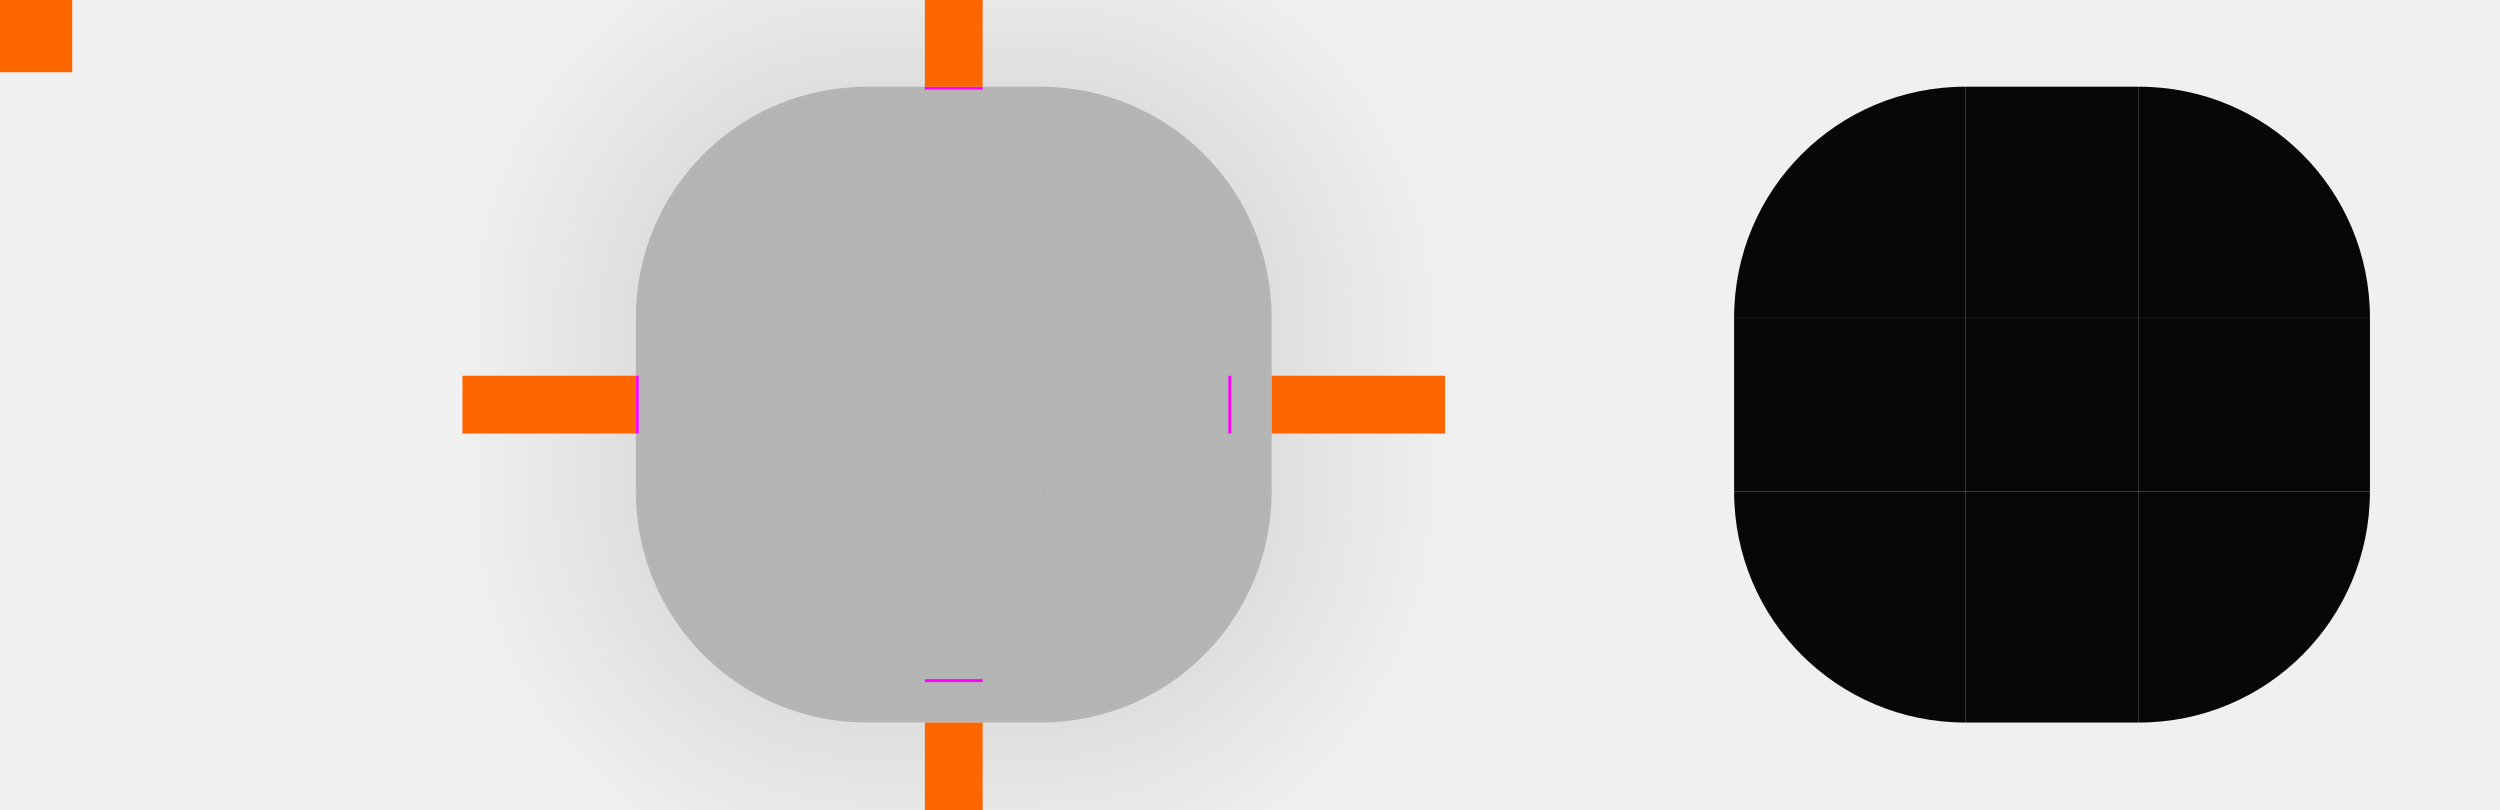
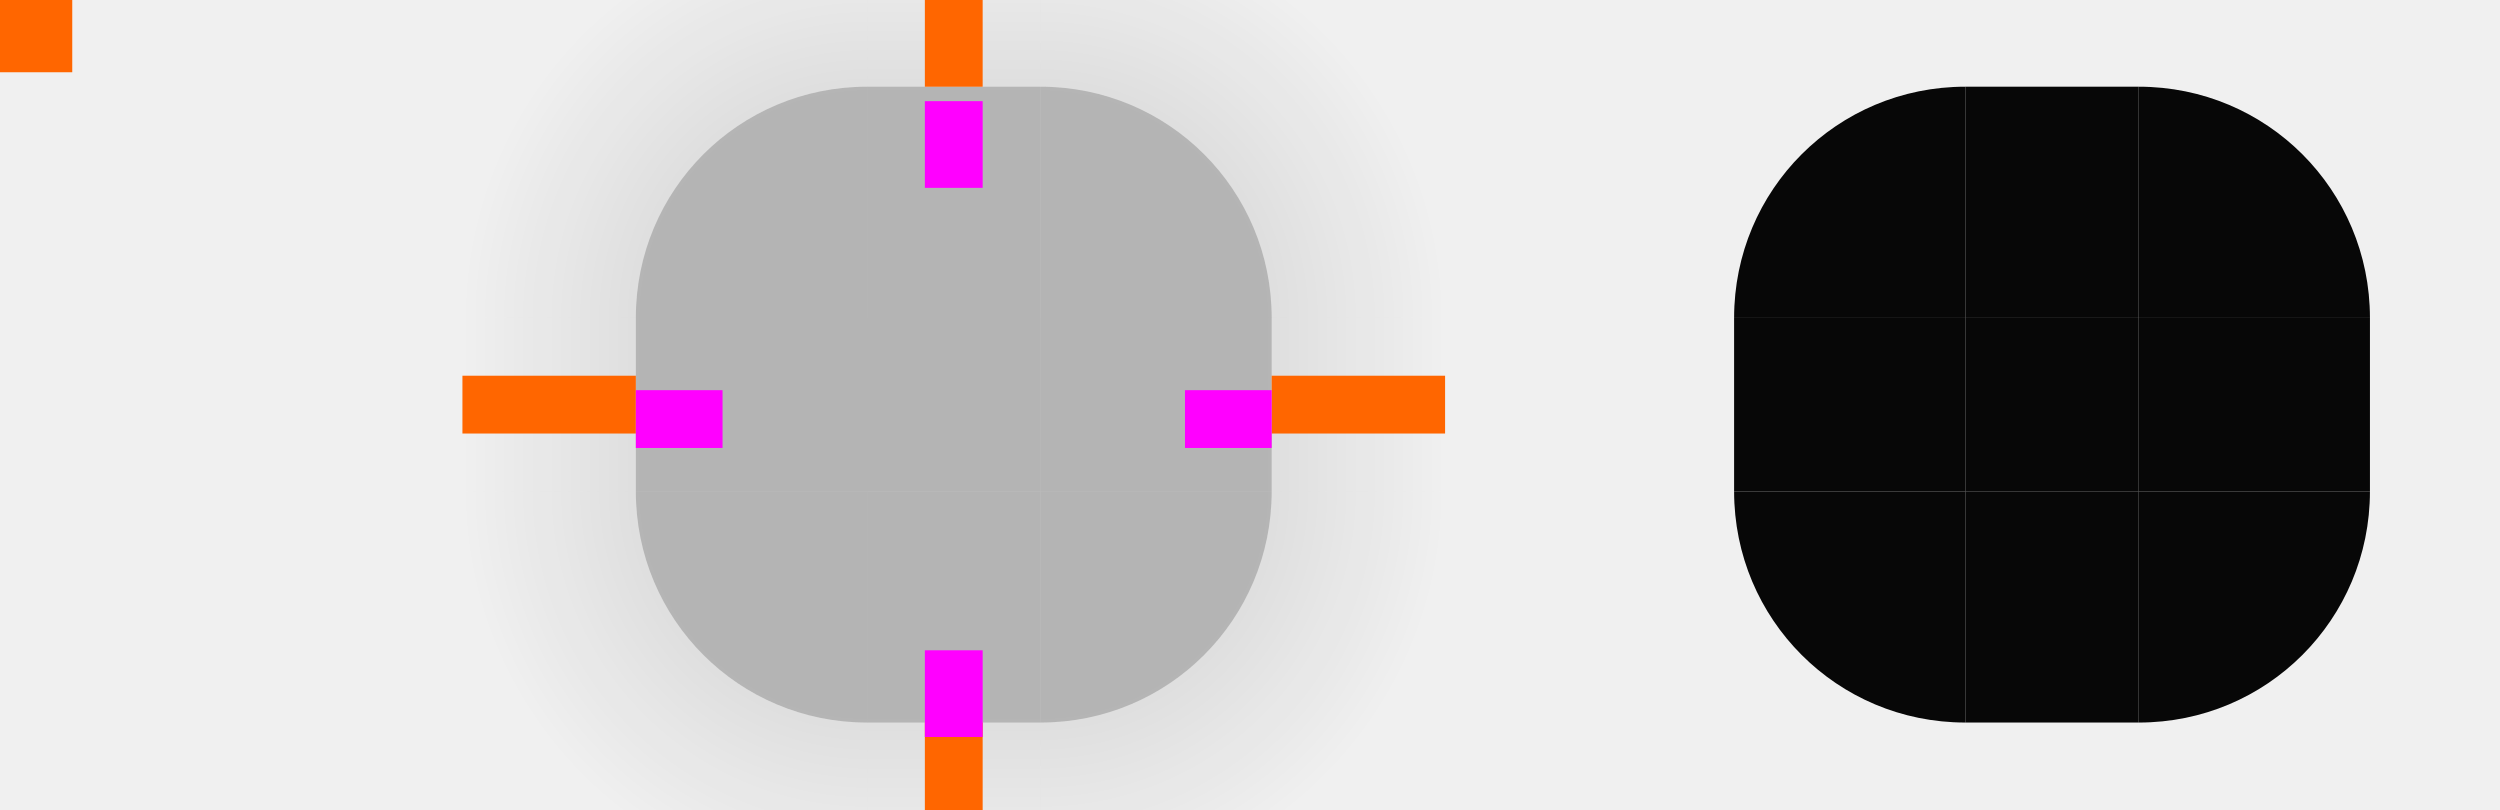
<svg xmlns="http://www.w3.org/2000/svg" xmlns:xlink="http://www.w3.org/1999/xlink" width="173" height="56" version="1.1" viewBox="0 0 173 56" id="svg200">
  <defs id="defs24">
    <linearGradient id="linearGradient923">
      <stop id="stop919" offset="0" style="stop-color:#ffffff;stop-opacity:1;" />
      <stop id="stop921" offset="1" style="stop-color:#ffffff;stop-opacity:0;" />
    </linearGradient>
    <linearGradient id="linearGradient913">
      <stop id="stop909" offset="0" style="stop-color:#ffffff;stop-opacity:0" />
      <stop style="stop-color:#ffffff;stop-opacity:0" offset="0.938" id="stop917" />
      <stop id="stop911" offset="1" style="stop-color:#ffffff;stop-opacity:1" />
    </linearGradient>
    <style id="current-color-scheme" type="text/css">.ColorScheme-Text {
        color:#31363b;
        stop-color:#31363b;
      }
      .ColorScheme-Background {
        color:#eff0f1;
        stop-color:#eff0f1;
      }
      .ColorScheme-Highlight {
        color:#3daee9;
        stop-color:#3daee9;
      }
      .ColorScheme-ViewText {
        color:#31363b;
        stop-color:#31363b;
      }
      .ColorScheme-ViewBackground {
        color:#fcfcfc;
        stop-color:#fcfcfc;
      }
      .ColorScheme-ViewHover {
        color:#93cee9;
        stop-color:#93cee9;
      }
      .ColorScheme-ViewFocus{
        color:#3daee9;
        stop-color:#3daee9;
      }
      .ColorScheme-ButtonText {
        color:#31363b;
        stop-color:#31363b;
      }
      .ColorScheme-ButtonBackground {
        color:#eff0f1;
        stop-color:#eff0f1;
      }
      .ColorScheme-ButtonHover {
        color:#93cee9;
        stop-color:#93cee9;
      }
      .ColorScheme-ButtonFocus{
        color:#3daee9;
        stop-color:#3daee9;
      }</style>
    <linearGradient id="linearGradient4270">
      <stop id="stop4272" offset="0" style="stop-color:#000000;stop-opacity:0.667" />
      <stop id="stop4274" offset="1" style="stop-color:#000000;stop-opacity:0;" />
    </linearGradient>
    <radialGradient xlink:href="#linearGradient4270" id="radialGradient994" gradientUnits="userSpaceOnUse" gradientTransform="matrix(1.6289431e-5,-4.66664,4.66665,1.6289464e-5,3.998937,381.3309)" cx="77" cy="12" fx="77" fy="12" r="6" />
    <linearGradient xlink:href="#linearGradient4270" id="linearGradient4920" gradientUnits="userSpaceOnUse" x1="-920.695" y1="-35" x2="-904.362" y2="-35" gradientTransform="matrix(1.102054,0,0,1,98.29367,0)" />
    <radialGradient gradientTransform="matrix(0,-2,2,0,16,142)" gradientUnits="userSpaceOnUse" r="8" fy="22" fx="60" cy="22" cx="60" id="radialGradient915" xlink:href="#linearGradient913" />
    <linearGradient gradientUnits="userSpaceOnUse" y2="-35" x2="-910.862" y1="-35" x1="-910.362" id="linearGradient925" xlink:href="#linearGradient923" />
  </defs>
  <use height="100%" width="100%" transform="matrix(1,0,0,-1,-2.3793946e-7,55.99996)" id="bottom" xlink:href="#top" y="0" x="0" />
  <use x="0" y="0" xlink:href="#top" id="left" transform="matrix(0,1,1,0,38.00004,-37.99997)" width="100%" height="100%" />
  <use height="100%" width="100%" transform="rotate(90,65.99996,28.00002)" id="shadow-right" xlink:href="#shadow-top" y="0" x="0" />
  <use height="100%" width="100%" transform="rotate(90,65.99997,28)" id="right" xlink:href="#top" y="0" x="0" />
  <use height="100%" width="100%" transform="rotate(-90,66.00001,27.99999)" id="shadow-left" xlink:href="#shadow-top" y="0" x="0" />
  <use height="100%" width="100%" transform="matrix(1,0,0,-1,5.6942917e-7,56.00003)" id="shadow-bottom" xlink:href="#shadow-top" y="0" x="0" />
  <g id="shadow-topleft" transform="matrix(1.166664,0,0,1.166664,64.66661,-1086.753)" style="opacity:1">
    <path d="M 32 -6 L 32 22 L 44 22 C 44 13.136 51.136 6 60 6 L 60 -6 L 32 -6 z " style="opacity:0.25;fill:url(#radialGradient994);fill-opacity:1;fill-rule:evenodd;stroke:none;stroke-width:2.333px;stroke-linecap:butt;stroke-linejoin:miter;stroke-opacity:1" id="path4828" transform="matrix(0.857145,0,0,0.857145,-55.42867,931.505)" />
  </g>
  <rect style="fill:#ff6600" x="0" height="5" width="5" y="-1.4648437e-05" id="hint-tile-center" />
  <g id="top" transform="matrix(0.375001,0,0,1.999999,52.87496,-1814.723)">
    <rect y="-51" x="-918.362" height="32" width="8" id="rect4152" style="color:#eff0f1;opacity:0.25;fill:#000000;fill-opacity:1;stroke:none;stroke-width:1.155" transform="matrix(0,-1,-1,0,0,0)" class="ColorScheme-Background" />
    <rect class="ColorScheme-Background" transform="matrix(0,-1,-1,0,0,0)" style="color:#eff0f1;opacity:0.01;fill:url(#linearGradient925);fill-opacity:1;stroke:none;stroke-width:0.289" id="rect76" width="0.5" height="32" x="-910.862" y="-51" />
  </g>
  <g id="topleft" transform="translate(31,-904.3622)">
    <path style="opacity:0.25;fill:#000000;fill-opacity:1;stroke:none;stroke-width:2.667" d="m 29,910.362 c -8.864,0 -16,7.136 -16,16 h 16 z" id="rect4159" />
    <path transform="translate(-31,904.3622)" d="M 60 6 C 51.136 6 44 13.136 44 22 L 45 22 C 45 13.69 51.69 7 60 7 L 60 6 z " style="opacity:0.01;fill:url(#radialGradient915);fill-opacity:1;stroke:none;stroke-width:2.667" id="path71" />
  </g>
  <rect class="ColorScheme-Background" y="22" x="60" height="12" width="12" id="center" style="color:#eff0f1;opacity:0.25;fill:#000000;fill-opacity:1;stroke:none;stroke-width:0.375" />
-   <rect style="fill:#ff00ff;fill-opacity:1;stroke:none;stroke-width:0.183" id="hint-top-margin" width="4" height="0.2" x="64" y="6" />
-   <rect y="47" x="64" height="0.2" width="4" id="hint-bottom-margin" style="fill:#ff00ff;fill-opacity:1;stroke:none;stroke-width:0.183" />
-   <rect y="-85.2" x="26" height="0.2" width="4" id="hint-right-margin" style="fill:#ff00ff;fill-opacity:1;stroke:none;stroke-width:0.183" transform="rotate(90)" />
-   <rect style="fill:#ff00ff;fill-opacity:1;stroke:none;stroke-width:0.183" id="hint-left-margin" width="4" height="0.2" x="26" y="-44.2" transform="rotate(90)" />
  <g id="shadow-top" transform="matrix(0.3750033,0,0,1.555564,52.87489,-1403.46)" style="opacity:1">
    <rect transform="matrix(0,-1,-1,0,0,0)" style="opacity:1;fill:none;fill-opacity:1;stroke:none" id="rect4820" width="6" height="32" x="-916.362" y="-51" />
    <rect transform="matrix(0,-1,-1,0,0,0)" style="opacity:0.25;fill:url(#linearGradient4920);fill-opacity:1;stroke:none;stroke-width:1.05" id="rect4822" width="7.714" height="32" x="-906.077" y="-51" />
    <rect y="-51" x="-911.362" height="32" width="1" id="rect4824" style="opacity:1;fill:none;fill-opacity:1;stroke:none" transform="matrix(0,-1,-1,0,0,0)" />
  </g>
  <rect y="-6" x="64" height="12" width="4" id="shadow-hint-top-margin" style="fill:#ff6600;fill-opacity:1;stroke:none;stroke-width:1.414" />
  <rect style="fill:#ff6600;fill-opacity:1;stroke:none;stroke-width:1.414" id="shadow-hint-bottom-margin" width="4" height="12" x="64" y="50" />
  <rect transform="rotate(90)" style="fill:#ff6600;fill-opacity:1;stroke:none;stroke-width:1.414" id="shadow-hint-right-margin" width="4" height="12" x="26" y="-100" />
  <rect transform="rotate(90)" y="-44" x="26" height="12" width="4" id="shadow-hint-left-margin" style="fill:#ff6600;fill-opacity:1;stroke:none;stroke-width:1.414" />
  <g id="mask-top" transform="matrix(0.3750003,0,0,1.333327,128.875,-1207.811)">
    <rect transform="matrix(0,-1,-1,0,0,0)" style="opacity:0.97;fill:#000000;fill-opacity:1;stroke:none;stroke-width:1.549" id="rect4265" width="12" height="32" x="-922.362" y="-51" />
  </g>
  <g id="mask-topleft" transform="matrix(1.599998,0,0,1.599994,99.20003,-1450.574)">
    <path style="opacity:0.97;fill:#000000;fill-opacity:1;stroke-width:2" d="m 23,910.362 c -5.54,0 -10,4.46 -10,10 h 10 z" id="path4277" />
  </g>
  <g id="mask-topright" transform="matrix(2.000004,0,0,2.000016,49.9998,-1814.739)">
    <path style="opacity:0.97;fill:#000000;fill-opacity:1;stroke-width:1.6" d="m 49,910.362 v 8 H 57 c 0,-4.432 -3.568,-8 -8,-8 z" id="path4287" />
  </g>
  <g id="mask-bottom" transform="matrix(0.3750003,0,0,1.600003,128.875,-1476.983)">
    <rect y="-51" x="944.362" height="32" width="10" id="rect4291" style="opacity:0.97;fill:#000000;fill-opacity:1;stroke:none;stroke-width:1.414" transform="rotate(90)" />
  </g>
  <g id="mask-bottomleft" transform="matrix(1.333329,0,0,1.333327,102.6667,-1222.477)">
    <path style="opacity:0.97;fill:#000000;fill-opacity:1;stroke-width:2.4" d="m 13,942.362 c 0,6.648 5.352,12 12,12 v -12 z" id="path4303" />
  </g>
  <g id="mask-bottomright" transform="matrix(1.333334,0,0,1.333332,87.99999,-1222.481)">
    <path style="opacity:0.97;fill:#000000;fill-opacity:1;stroke-width:2.4" d="m 45,942.362 v 12 c 6.648,0 12,-5.352 12,-12 z" id="path4313" />
  </g>
  <g id="mask-left" transform="matrix(1.333334,0,0,0.600006,102.6667,-531.4229)">
    <rect y="922.362" x="-25" height="20" width="12" id="rect4317" style="opacity:0.97;fill:#000000;fill-opacity:1;stroke:none;stroke-width:1.225" transform="scale(-1,1)" />
  </g>
  <g id="mask-right" transform="matrix(1.600001,0,0,0.3750048,72.79994,-321.6402)">
    <rect style="opacity:0.97;fill:#000000;fill-opacity:1;stroke:none;stroke-width:1.414" id="rect4323" width="10" height="32" x="47" y="916.362" />
  </g>
  <rect style="opacity:0.97;fill:#000000;fill-opacity:1;stroke:none;stroke-width:0.375" id="mask-center" width="12" height="12" x="136" y="22" />
  <rect style="color:#eff0f1;opacity:0;fill:#ffffff;fill-opacity:1;stroke:none;stroke-width:0.375" id="shadow-center" width="12" height="12" x="60" y="80" class="ColorScheme-Background" />
  <use height="100%" width="100%" transform="matrix(-1,0,0,1,132,0)" id="topright" xlink:href="#topleft" y="0" x="0" />
  <use height="100%" width="100%" transform="matrix(1,0,0,-1,0,56)" id="bottomleft" xlink:href="#topleft" y="0" x="0" />
  <use height="100%" width="100%" transform="rotate(180,66,28)" id="bottomright" xlink:href="#topleft" y="0" x="0" />
  <use height="100%" width="100%" transform="matrix(-1,0,0,1,132,0)" id="shadow-topright" xlink:href="#shadow-topleft" y="0" x="0" />
  <use height="100%" width="100%" transform="matrix(1,0,0,-1,-9.5996635e-7,56)" id="shadow-bottomleft" xlink:href="#shadow-topleft" y="0" x="0" />
  <use height="100%" width="100%" transform="rotate(180,66,28)" id="shadow-bottomright" xlink:href="#shadow-topleft" y="0" x="0" />
+   <rect y="7" x="64" height="6" width="4" id="hint-top-margin" style="fill:#ff00ff;fill-opacity:1;stroke:none;stroke-width:1" />
+   <rect style="fill:#ff00ff;fill-opacity:1;stroke:none;stroke-width:1" id="hint-bottom-margin" width="4" height="6" x="64" y="45" />
+   <rect transform="rotate(90)" style="fill:#ff00ff;fill-opacity:1;stroke:none;stroke-width:1" id="hint-right-margin" width="4" height="6" x="27" y="-88" />
+   <rect transform="rotate(90)" y="-50" x="27" height="6" width="4" id="hint-left-margin" style="fill:#ff00ff;fill-opacity:1;stroke:none;stroke-width:1" />
</svg>
